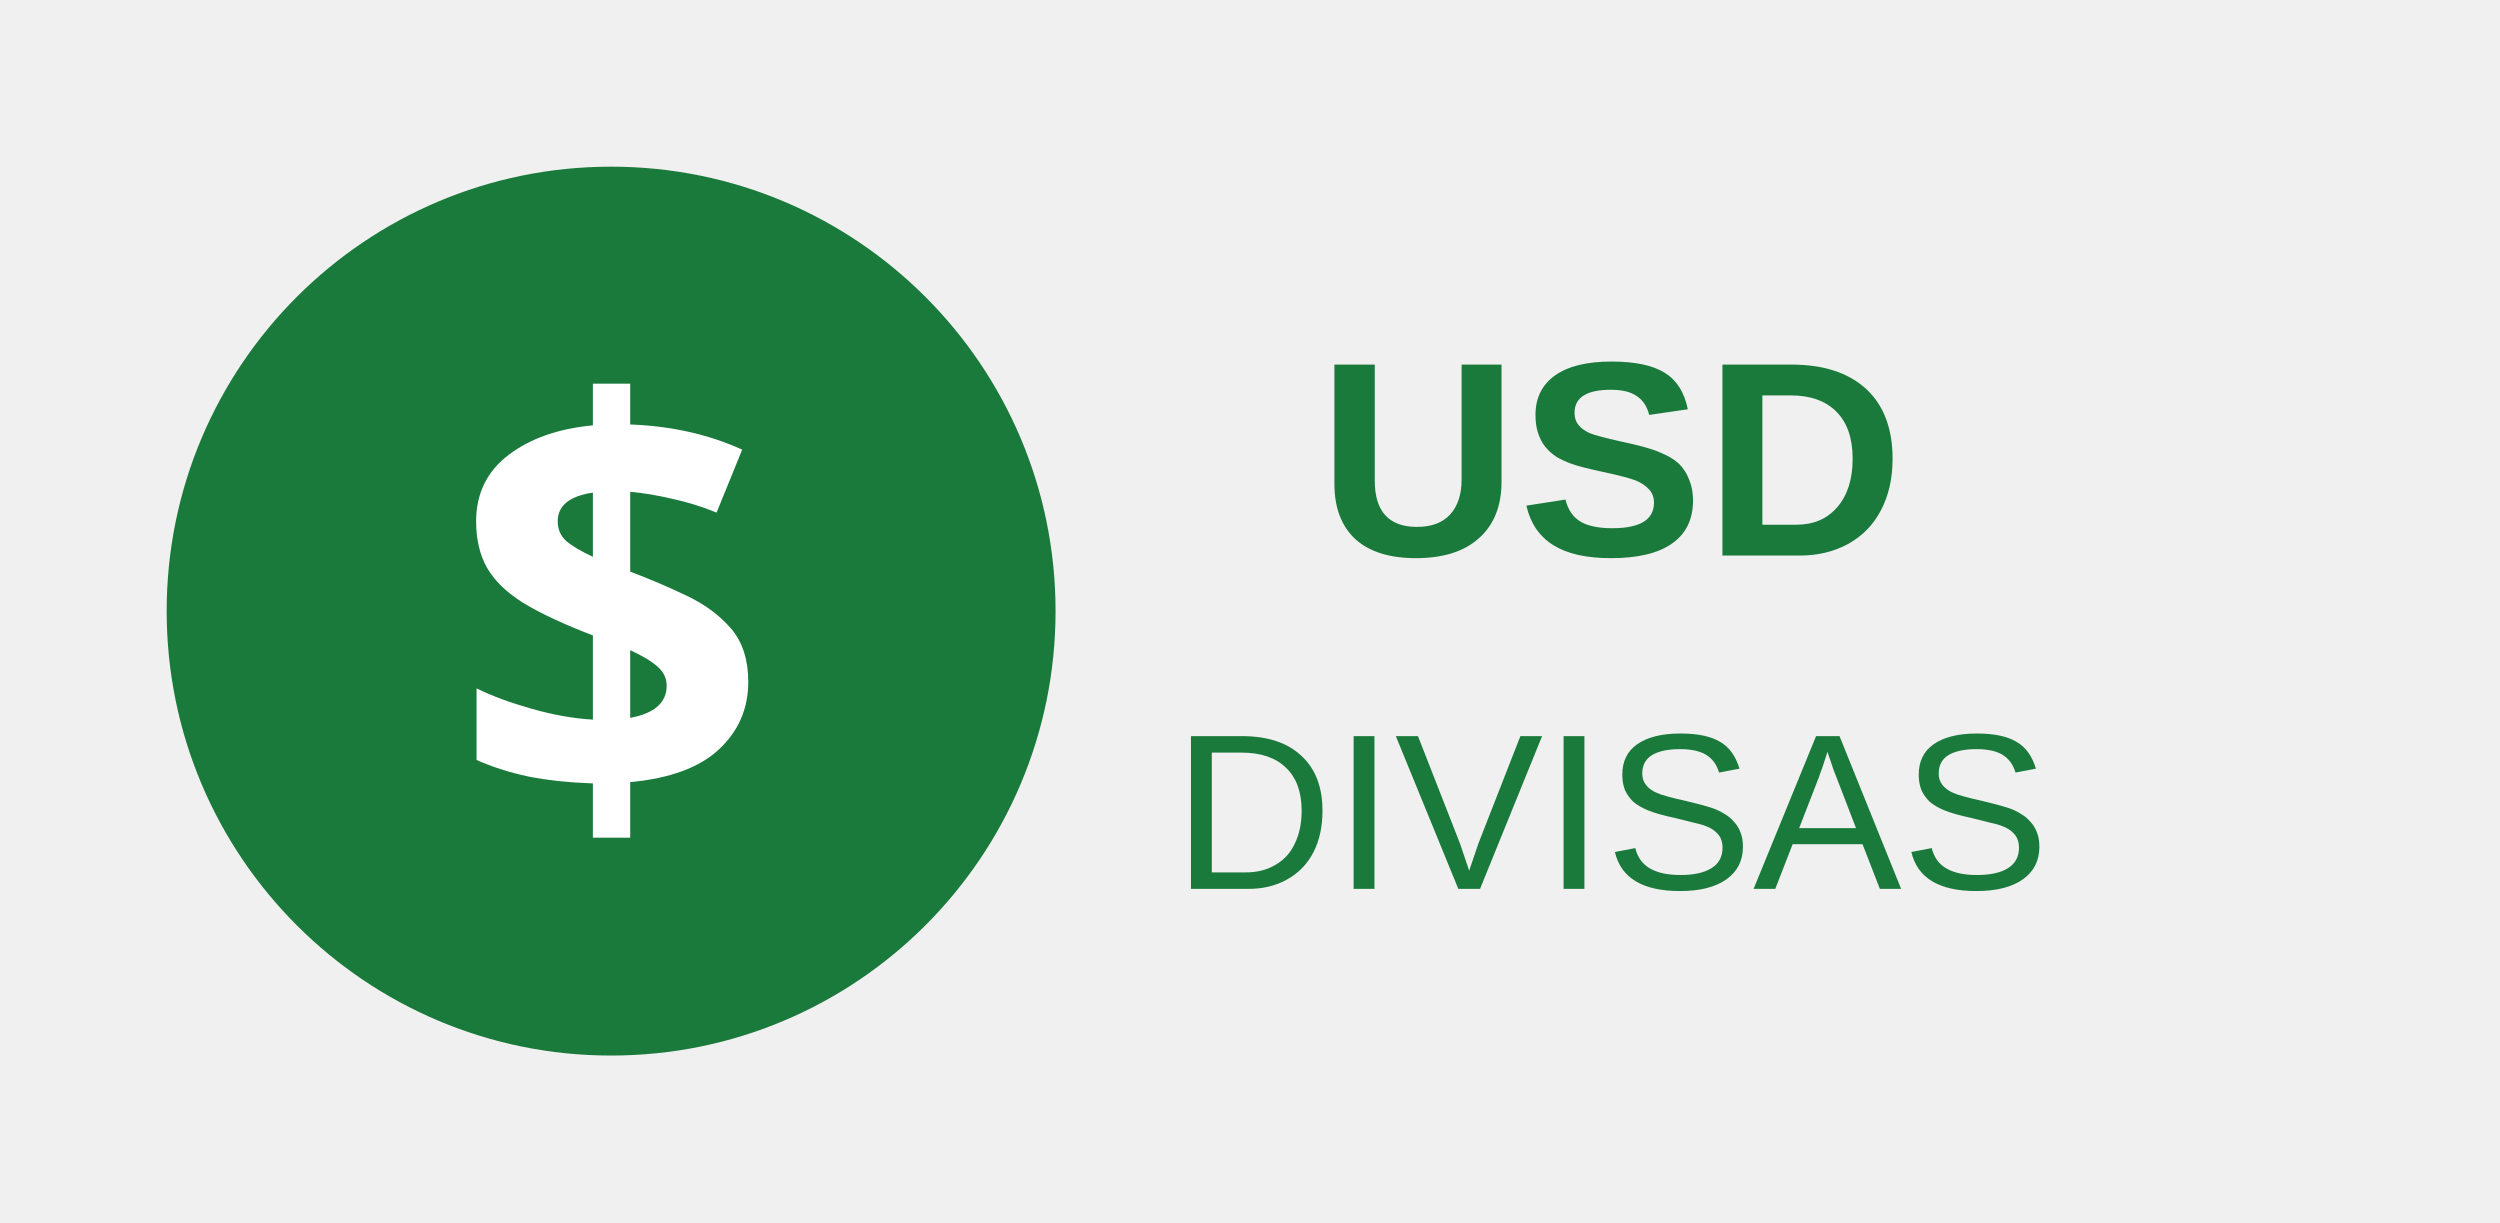
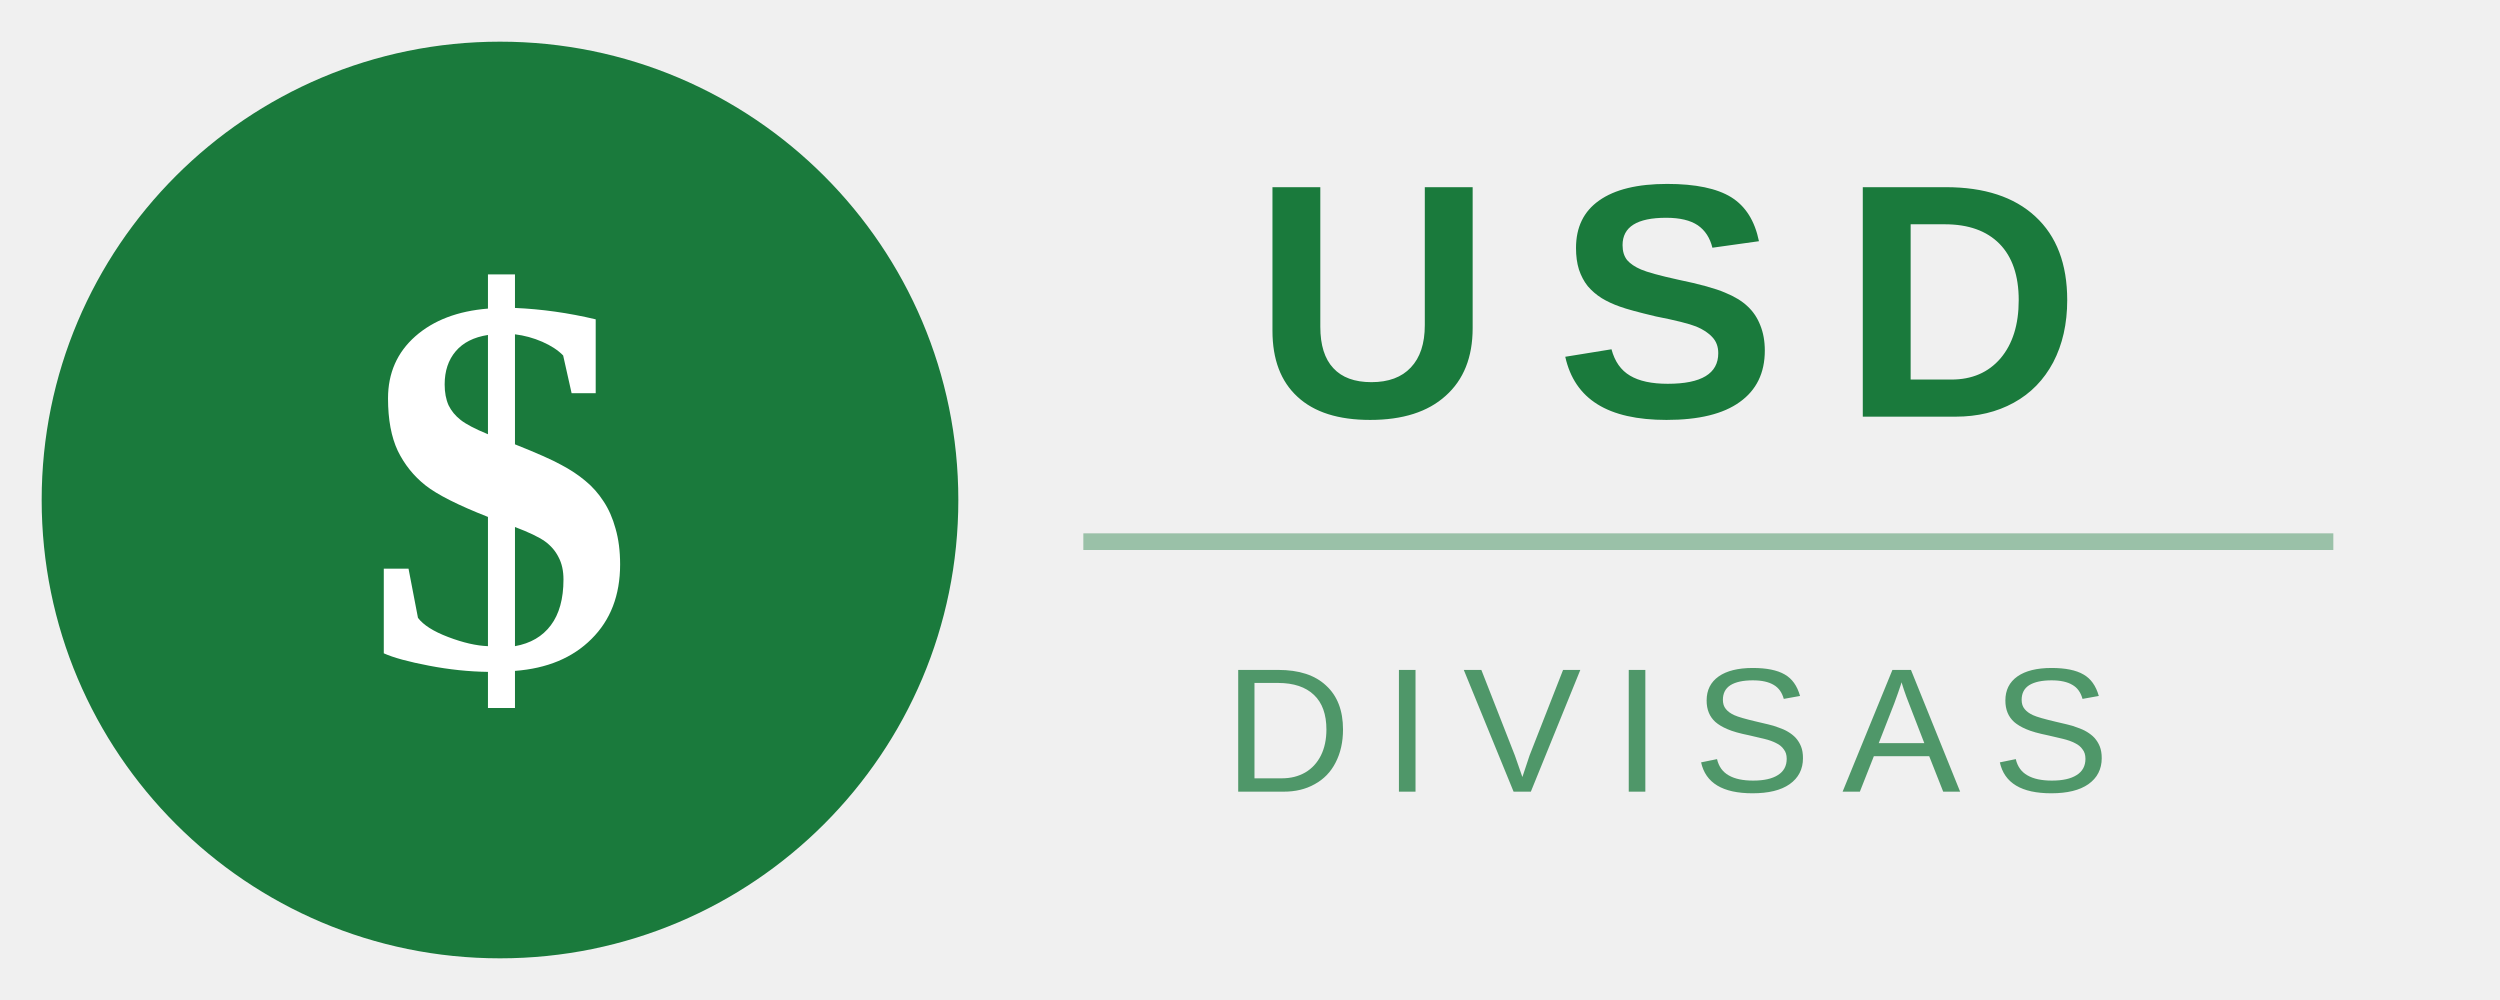
- <svg xmlns="http://www.w3.org/2000/svg" viewBox="0 0 90 44" fill="none">
-   <circle cx="22" cy="22" r="16" fill="#1A7A3C" />
-   <text x="22" y="29" font-family="'Arial Black',sans-serif" font-size="20" font-weight="900" fill="white" text-anchor="middle">$</text>
-   <text x="58" y="20" font-family="Arial,sans-serif" font-size="10" font-weight="700" fill="#1A7A3C" text-anchor="middle">USD</text>
-   <text x="58" y="32" font-family="Arial,sans-serif" font-size="8" font-weight="400" fill="#1A7A3C" text-anchor="middle">DIVISAS</text>
+ <svg xmlns="http://www.w3.org/2000/svg" viewBox="0 0 120 48" fill="none">
+   <circle cx="24" cy="24" r="22" fill="#1A7A3C" />
+   <text x="24" y="32" font-family="Georgia,Times New Roman,serif" font-size="26" font-weight="700" fill="white" text-anchor="middle">$</text>
+   <text x="80" y="20" font-family="Arial,Helvetica,sans-serif" font-size="16" font-weight="800" fill="#1A7A3C" text-anchor="middle" letter-spacing="3">USD</text>
+   <line x1="52" y1="26" x2="112" y2="26" stroke="#1A7A3C" stroke-width="0.8" opacity="0.4" />
+   <text x="80" y="38" font-family="Arial,Helvetica,sans-serif" font-size="8.5" font-weight="500" fill="#1A7A3C" text-anchor="middle" letter-spacing="1.5" opacity="0.75">DIVISAS</text>
</svg>
